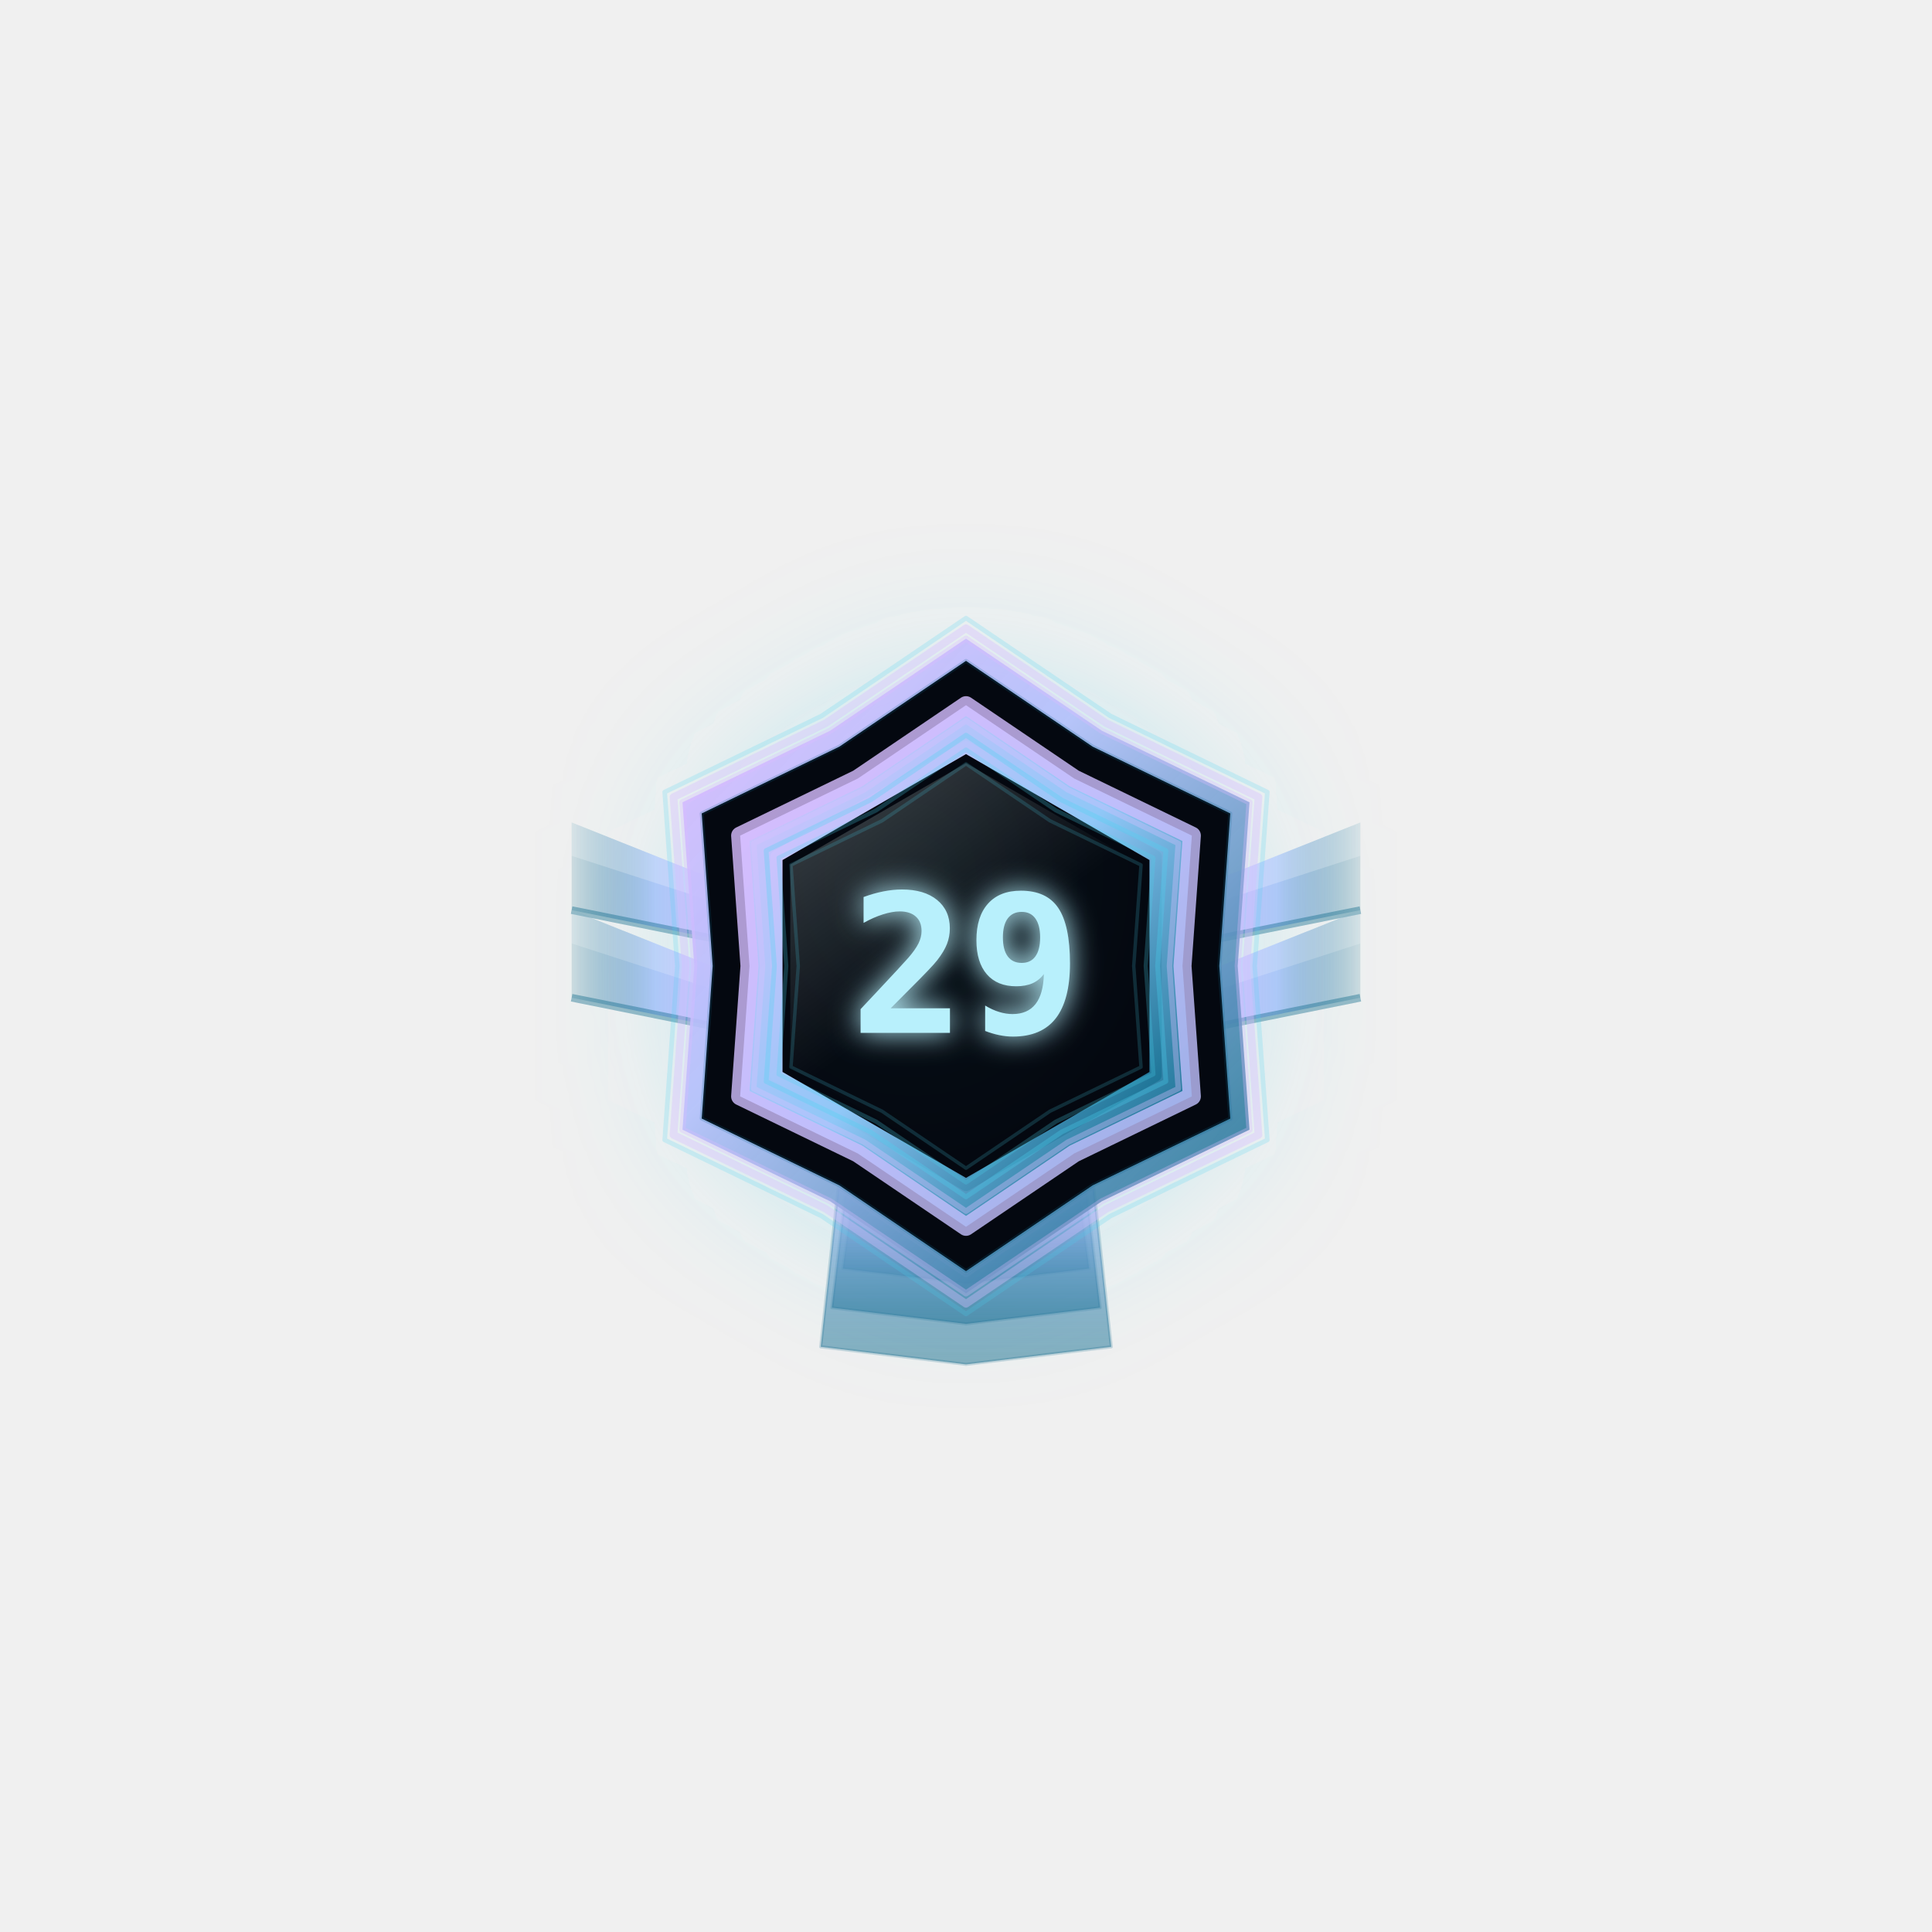
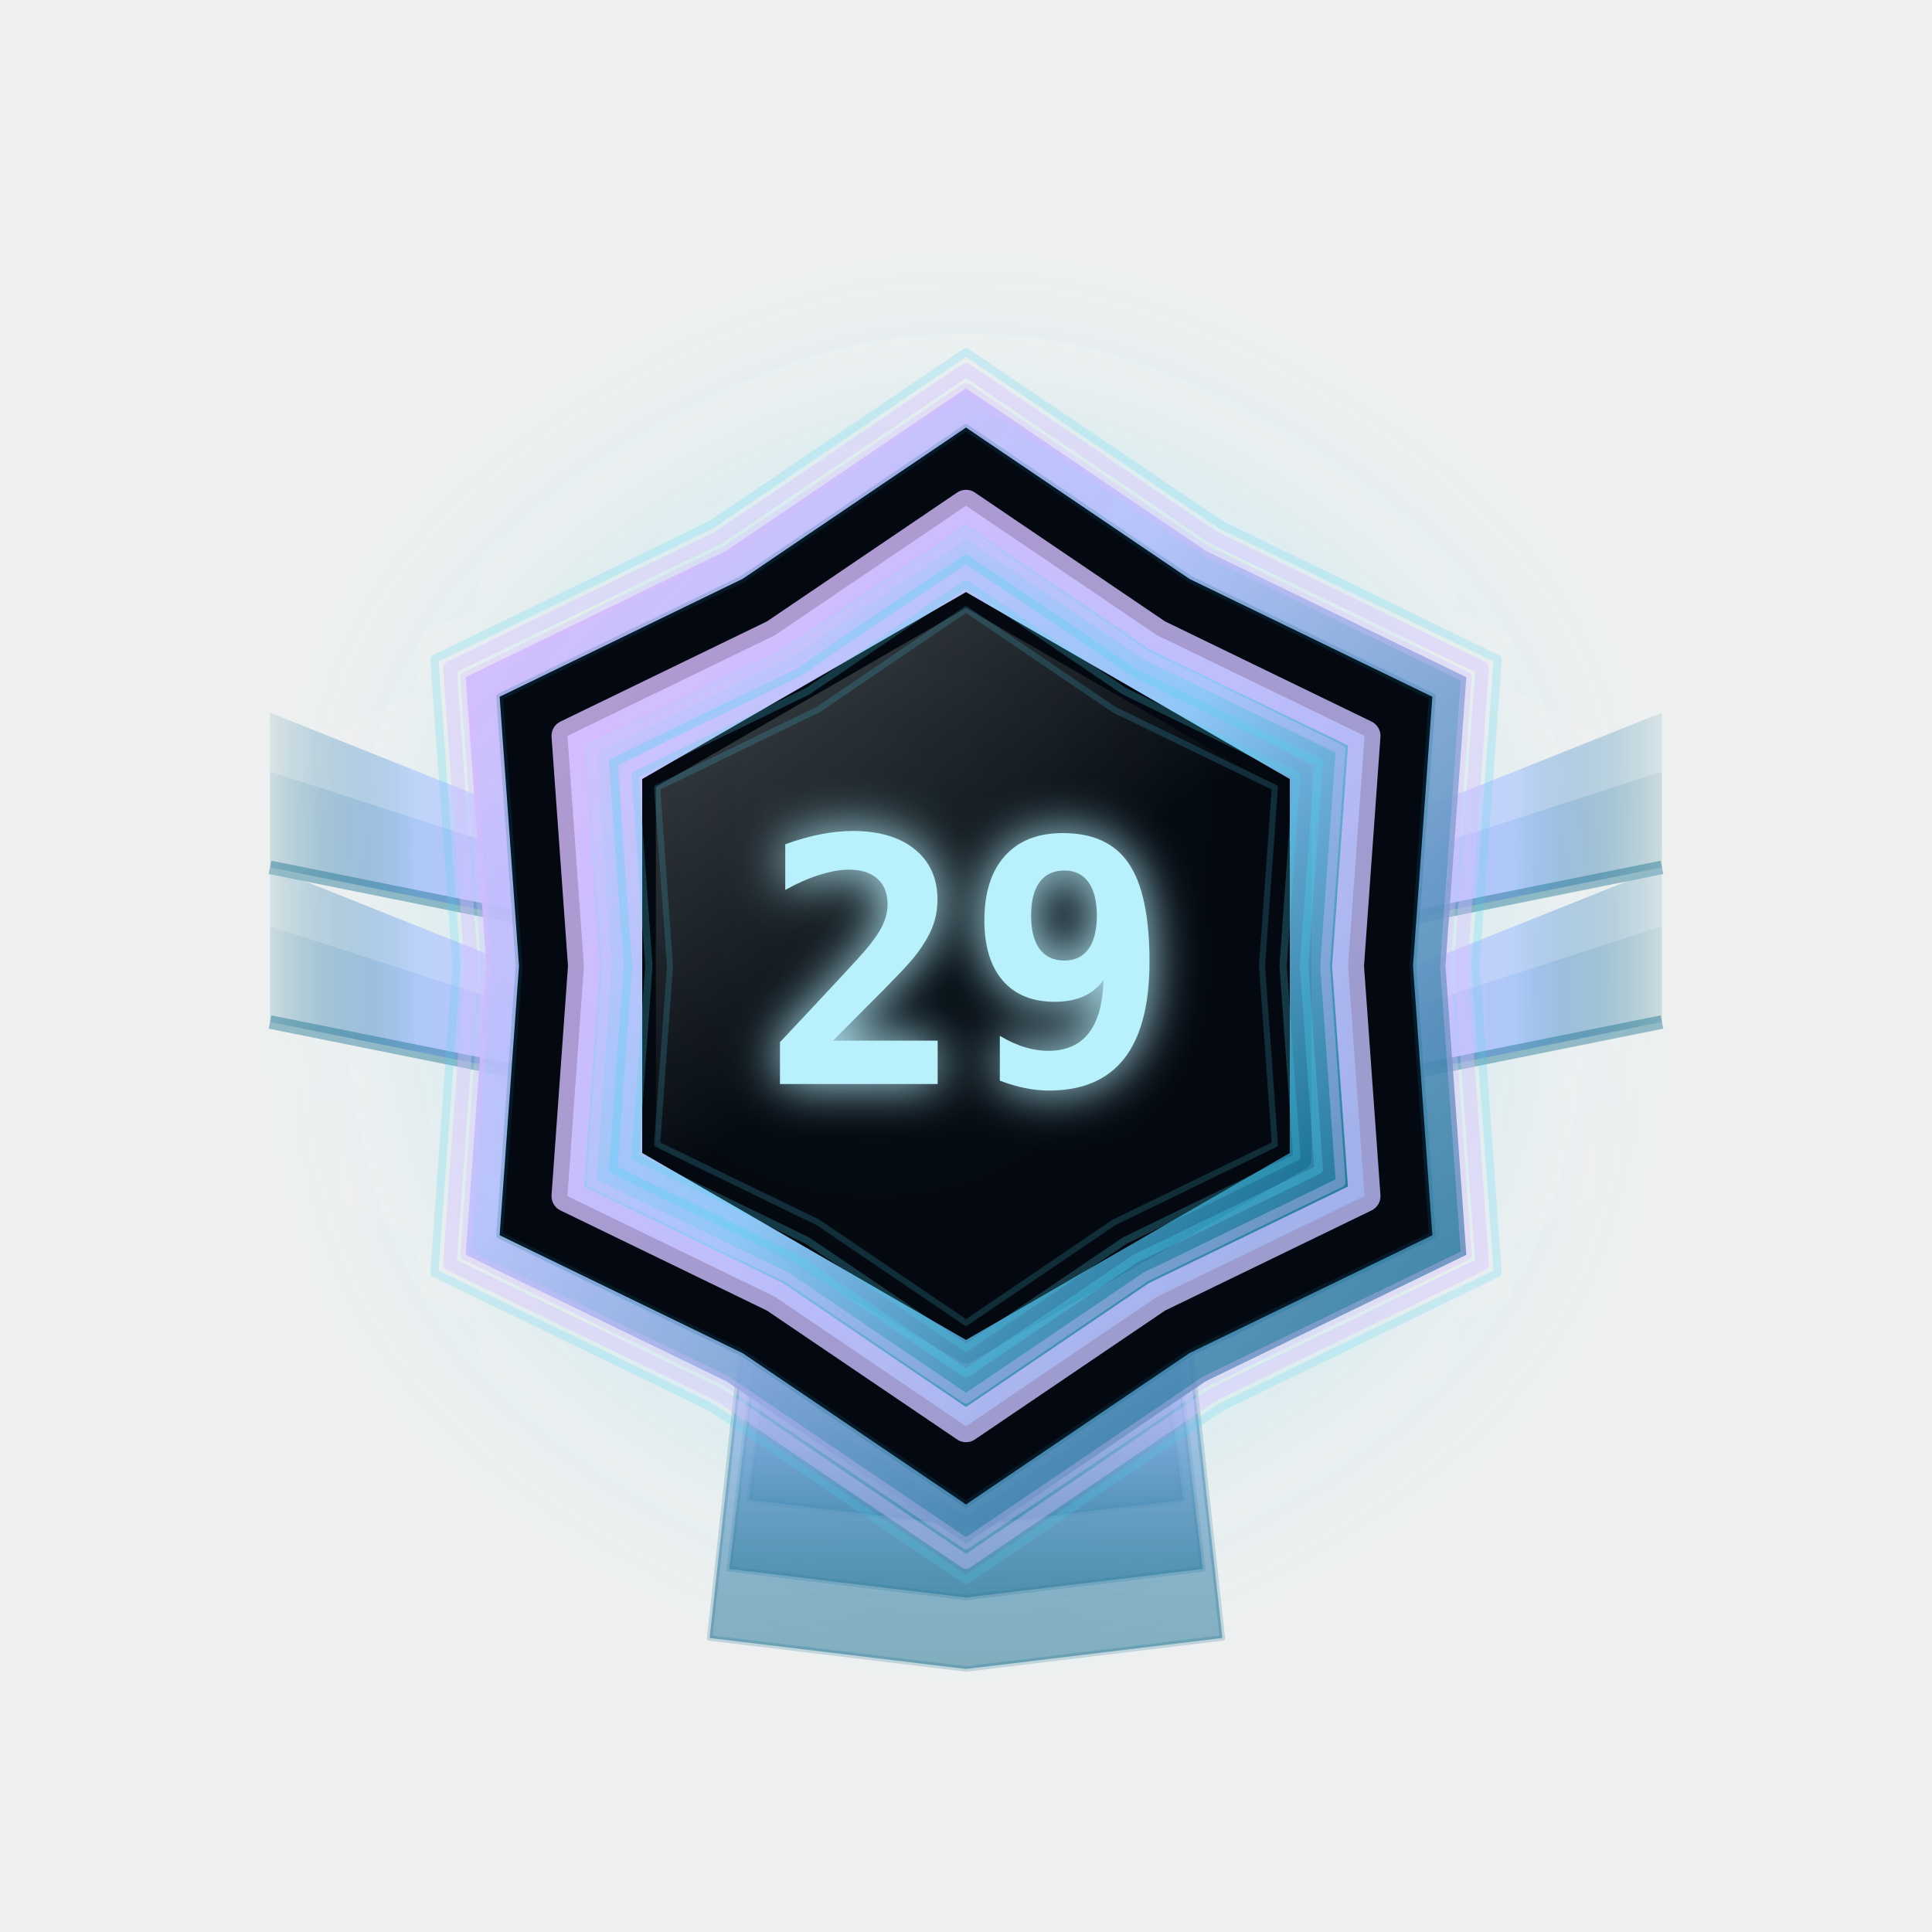
- <svg xmlns="http://www.w3.org/2000/svg" width="252" height="252" viewBox="-84 -84 252 252">
+ <svg xmlns="http://www.w3.org/2000/svg" width="142.80" height="142.80" viewBox="-29.40 -29.40 142.80 142.80">
  <defs>
    <radialGradient id="bgysc9d" cx="35%" cy="28%" r="72%">
      <stop offset="0%" stop-color="#081218" />
      <stop offset="100%" stop-color="#040810" />
    </radialGradient>
    <linearGradient id="rimysc9d" x1="5%" y1="5%" x2="95%" y2="95%">
      <stop offset="0%" stop-color="#d6c2fe" />
      <stop offset="50%" stop-color="#90c7f7" />
      <stop offset="100%" stop-color="#0c6888" />
    </linearGradient>
    <linearGradient id="transRingysc9d" x1="0%" y1="0%" x2="100%" y2="100%">
      <stop offset="0%" stop-color="#dbbbff" />
      <stop offset="100%" stop-color="#babffb" />
    </linearGradient>
    <linearGradient id="shysc9d" x1="18%" y1="0%" x2="82%" y2="100%">
      <stop offset="0%" stop-color="white" stop-opacity="0.2" />
      <stop offset="50%" stop-color="white" stop-opacity="0" />
    </linearGradient>
    <filter id="glysc9d" x="-40%" y="-40%" width="180%" height="180%">
      <feGaussianBlur stdDeviation="1.8" result="b" />
      <feMerge>
        <feMergeNode in="b" />
        <feMergeNode in="SourceGraphic" />
      </feMerge>
    </filter>
    <filter id="haloysc9d" x="-150%" y="-150%" width="500%" height="500%">
      <feGaussianBlur stdDeviation="12" result="b" />
      <feMerge>
        <feMergeNode in="b" />
        <feMergeNode in="SourceGraphic" />
      </feMerge>
    </filter>
    <linearGradient id="pgysc9d_0" x1="5%" y1="0%" x2="95%" y2="100%">
      <stop offset="0%" stop-color="#cad5fd" stop-opacity="0.95" />
      <stop offset="38%" stop-color="#7fcaf5" stop-opacity="0.9" />
      <stop offset="100%" stop-color="#0c6888" stop-opacity="0.85" />
    </linearGradient>
    <linearGradient id="pgysc9d_1" x1="5%" y1="0%" x2="95%" y2="100%">
      <stop offset="0%" stop-color="#cad5fd" stop-opacity="0.95" />
      <stop offset="38%" stop-color="#7fcaf5" stop-opacity="0.9" />
      <stop offset="100%" stop-color="#0c6888" stop-opacity="0.85" />
    </linearGradient>
    <linearGradient id="pgysc9d_2" x1="5%" y1="0%" x2="95%" y2="100%">
      <stop offset="0%" stop-color="#dbbaff" stop-opacity="0.95" />
      <stop offset="38%" stop-color="#b3c0fb" stop-opacity="0.9" />
      <stop offset="100%" stop-color="#0c6888" stop-opacity="0.85" />
    </linearGradient>
    <linearGradient id="apysc9d_0" x1="0%" y1="0%" x2="0%" y2="100%">
      <stop offset="0%" stop-color="#d8c0ff" />
      <stop offset="100%" stop-color="#0c6888" stop-opacity="0.65" />
    </linearGradient>
    <linearGradient id="apysc9d_1" x1="0%" y1="0%" x2="0%" y2="100%">
      <stop offset="0%" stop-color="#a5c3f9" />
      <stop offset="100%" stop-color="#0c6888" stop-opacity="0.65" />
    </linearGradient>
    <linearGradient id="apysc9d_2" x1="0%" y1="0%" x2="0%" y2="100%">
      <stop offset="0%" stop-color="#a5c3f9" />
      <stop offset="100%" stop-color="#0c6888" stop-opacity="0.65" />
    </linearGradient>
    <linearGradient id="csysc9d_L0" x1="100%" y1="50%" x2="0%" y2="50%">
      <stop offset="0%" stop-color="#d8c0ff" stop-opacity="1.0" />
      <stop offset="55%" stop-color="#a5c3f9" stop-opacity="0.88" />
      <stop offset="100%" stop-color="#0c6888" stop-opacity="0.15" />
    </linearGradient>
    <linearGradient id="csysc9d_R0" x1="0%" y1="50%" x2="100%" y2="50%">
      <stop offset="0%" stop-color="#d8c0ff" stop-opacity="1.0" />
      <stop offset="55%" stop-color="#a5c3f9" stop-opacity="0.88" />
      <stop offset="100%" stop-color="#0c6888" stop-opacity="0.15" />
    </linearGradient>
    <linearGradient id="csysc9d_L1" x1="100%" y1="50%" x2="0%" y2="50%">
      <stop offset="0%" stop-color="#d8c0ff" stop-opacity="1.0" />
      <stop offset="55%" stop-color="#a5c3f9" stop-opacity="0.88" />
      <stop offset="100%" stop-color="#0c6888" stop-opacity="0.15" />
    </linearGradient>
    <linearGradient id="csysc9d_R1" x1="0%" y1="50%" x2="100%" y2="50%">
      <stop offset="0%" stop-color="#d8c0ff" stop-opacity="1.0" />
      <stop offset="55%" stop-color="#a5c3f9" stop-opacity="0.88" />
      <stop offset="100%" stop-color="#0c6888" stop-opacity="0.15" />
    </linearGradient>
  </defs>
  <path d="M71.46,24.99 L70.24,42.00L71.46,59.01 L56.12,66.45L42.00,76.02 L27.88,66.45L12.54,59.01 L13.76,42.00L12.54,24.99 L27.88,17.55L42.00,7.98 L56.12,17.55Z" fill="#4ad4f0" fill-opacity="0.55" filter="url(#haloysc9d)" />
  <path d="M27.88,66.45 L42.00,76.02 L56.12,66.45 L58.06,81.46 L42.00,83.40 L25.94,81.46 Z" fill="url(#apysc9d_0)" opacity="0.9" />
  <path d="M27.88,66.45 L42.00,76.02 L56.12,66.45" fill="none" stroke="#d8c0ff" stroke-width="0.9" stroke-opacity="0.52" stroke-linejoin="round" />
  <path d="M27.88,66.45 L42.00,76.02 L56.12,66.45 L58.06,81.46 L42.00,83.40 L25.94,81.46 Z" fill="none" stroke="#0c6888" stroke-width="0.4" stroke-opacity="0.2" stroke-linejoin="round" />
  <path d="M26.61,68.65 L42.00,79.08 L57.39,68.65 L59.50,86.57 L42.00,88.68 L24.50,86.57 Z" fill="url(#apysc9d_1)" opacity="0.82" />
  <path d="M26.61,68.65 L42.00,79.08 L57.39,68.65" fill="none" stroke="#d8c0ff" stroke-width="0.9" stroke-opacity="0.42" stroke-linejoin="round" />
  <path d="M26.61,68.65 L42.00,79.08 L57.39,68.65 L59.50,86.57 L42.00,88.68 L24.50,86.57 Z" fill="none" stroke="#0c6888" stroke-width="0.4" stroke-opacity="0.2" stroke-linejoin="round" />
  <path d="M25.34,70.86 L42.00,82.14 L58.66,70.86 L60.95,91.67 L42.00,93.96 L23.05,91.67 Z" fill="url(#apysc9d_2)" opacity="0.74" />
  <path d="M25.34,70.86 L42.00,82.14 L58.66,70.86" fill="none" stroke="#d8c0ff" stroke-width="0.9" stroke-opacity="0.32" stroke-linejoin="round" />
  <path d="M25.34,70.86 L42.00,82.14 L58.66,70.86 L60.95,91.67 L42.00,93.96 L23.05,91.67 Z" fill="none" stroke="#0c6888" stroke-width="0.4" stroke-opacity="0.2" stroke-linejoin="round" />
  <polygon points="14.85,32.97 14.85,39.60 -9.44,34.71 -9.44,23.28" fill="url(#csysc9d_L0)" />
  <polygon points="69.15,32.97 69.15,39.60 93.44,34.71 93.44,23.28" fill="url(#csysc9d_R0)" />
  <polygon points="14.85,32.97 14.85,35.49 -9.44,27.63 -9.44,23.28" fill="white" opacity="0.22" />
  <polygon points="69.15,32.97 69.15,35.49 93.44,27.63 93.44,23.28" fill="white" opacity="0.22" />
  <line x1="14.85" y1="39.60" x2="-9.44" y2="34.71" stroke="#0c6888" stroke-width="1.0" stroke-opacity="0.4" />
  <line x1="69.15" y1="39.60" x2="93.44" y2="34.71" stroke="#0c6888" stroke-width="1.0" stroke-opacity="0.4" />
  <polygon points="14.85,44.40 14.85,51.03 -9.44,46.14 -9.44,34.71" fill="url(#csysc9d_L1)" />
  <polygon points="69.15,44.40 69.15,51.03 93.44,46.14 93.44,34.71" fill="url(#csysc9d_R1)" />
  <polygon points="14.85,44.40 14.85,46.92 -9.44,39.06 -9.44,34.71" fill="white" opacity="0.18" />
  <polygon points="69.15,44.40 69.15,46.92 93.44,39.06 93.44,34.71" fill="white" opacity="0.18" />
  <line x1="14.85" y1="51.03" x2="-9.44" y2="46.14" stroke="#0c6888" stroke-width="1.0" stroke-opacity="0.4" />
  <line x1="69.15" y1="51.03" x2="93.44" y2="46.14" stroke="#0c6888" stroke-width="1.0" stroke-opacity="0.4" />
  <path d="M73.97,23.54 L72.64,42.00L73.97,60.46 L57.32,68.53L42.00,78.91 L26.68,68.53L10.03,60.46 L11.36,42.00L10.03,23.54 L26.68,15.47L42.00,5.09 L57.32,15.47Z" fill="url(#pgysc9d_0)" />
  <path d="M71.46,24.99 L70.24,42.00L71.46,59.01 L56.12,66.45L42.00,76.02 L27.88,66.45L12.54,59.01 L13.76,42.00L12.54,24.99 L27.88,17.55L42.00,7.98 L56.12,17.55Z" fill="#040810" />
  <path d="M73.97,23.54 L72.64,42.00L73.97,60.46 L57.32,68.53L42.00,78.91 L26.68,68.53L10.03,60.46 L11.36,42.00L10.03,23.54 L26.68,15.47L42.00,5.09 L57.32,15.47Z" fill="none" stroke="#cad5fd" stroke-width="0.8" stroke-opacity="0.48" stroke-linejoin="round" />
  <path d="M71.46,24.99 L70.24,42.00L71.46,59.01 L56.12,66.45L42.00,76.02 L27.88,66.45L12.54,59.01 L13.76,42.00L12.54,24.99 L27.88,17.55L42.00,7.98 L56.12,17.55Z" fill="none" stroke="#0c6888" stroke-width="0.5" stroke-opacity="0.28" stroke-linejoin="round" />
  <path d="M76.47,22.10 L75.04,42.00L76.47,61.90 L58.52,70.61L42.00,81.80 L25.48,70.61L7.53,61.90 L8.96,42.00L7.53,22.10 L25.48,13.39L42.00,2.20 L58.52,13.39Z" fill="url(#pgysc9d_1)" />
  <path d="M73.97,23.54 L72.64,42.00L73.97,60.46 L57.32,68.53L42.00,78.91 L26.68,68.53L10.03,60.46 L11.36,42.00L10.03,23.54 L26.68,15.47L42.00,5.09 L57.32,15.47Z" fill="#040810" />
  <path d="M76.47,22.10 L75.04,42.00L76.47,61.90 L58.52,70.61L42.00,81.80 L25.48,70.61L7.53,61.90 L8.96,42.00L7.53,22.10 L25.48,13.39L42.00,2.20 L58.52,13.39Z" fill="none" stroke="#cad5fd" stroke-width="0.8" stroke-opacity="0.4" stroke-linejoin="round" />
  <path d="M73.97,23.54 L72.64,42.00L73.97,60.46 L57.32,68.53L42.00,78.91 L26.68,68.53L10.03,60.46 L11.36,42.00L10.03,23.54 L26.68,15.47L42.00,5.09 L57.32,15.47Z" fill="none" stroke="#0c6888" stroke-width="0.5" stroke-opacity="0.24" stroke-linejoin="round" />
  <path d="M78.98,20.65 L77.44,42.00L78.98,63.35 L59.72,72.69L42.00,84.70 L24.28,72.69L5.02,63.35 L6.56,42.00L5.02,20.65 L24.28,11.31L42.00,-0.70 L59.72,11.31Z" fill="url(#pgysc9d_2)" />
  <path d="M76.47,22.10 L75.04,42.00L76.47,61.90 L58.52,70.61L42.00,81.80 L25.48,70.61L7.53,61.90 L8.96,42.00L7.53,22.10 L25.48,13.39L42.00,2.20 L58.52,13.39Z" fill="#040810" />
  <path d="M78.98,20.65 L77.44,42.00L78.98,63.35 L59.72,72.69L42.00,84.70 L24.28,72.69L5.02,63.35 L6.56,42.00L5.02,20.65 L24.28,11.31L42.00,-0.70 L59.72,11.31Z" fill="none" stroke="#dbbaff" stroke-width="0.8" stroke-opacity="0.32" stroke-linejoin="round" />
  <path d="M76.47,22.10 L75.04,42.00L76.47,61.90 L58.52,70.61L42.00,81.80 L25.48,70.61L7.53,61.90 L8.96,42.00L7.53,22.10 L25.48,13.39L42.00,2.20 L58.52,13.39Z" fill="none" stroke="#0c6888" stroke-width="0.5" stroke-opacity="0.2" stroke-linejoin="round" />
  <path d="M80.15,19.97 L78.57,42.00L80.15,64.03 L60.28,73.67L42.00,86.06 L23.72,73.67L3.85,64.03 L5.43,42.00L3.85,19.97 L23.72,10.33L42.00,-2.06 L60.28,10.33Z" fill="none" stroke="#d9beff" stroke-width="1.0" stroke-opacity="0.38" stroke-linejoin="round" />
  <path d="M81.30,19.31 L79.66,42.00L81.30,64.69 L60.83,74.62L42.00,87.38 L23.17,74.62L2.70,64.69 L4.34,42.00L2.70,19.31 L23.17,9.38L42.00,-3.38 L60.83,9.38Z" fill="none" stroke="#4ad4f0" stroke-width="0.6" stroke-opacity="0.2" stroke-linejoin="round" />
  <path d="M71.46,24.99 L70.24,42.00L71.46,59.01 L56.12,66.45L42.00,76.02 L27.88,66.45L12.54,59.01 L13.76,42.00L12.54,24.99 L27.88,17.55L42.00,7.98 L56.12,17.55Z" fill="url(#rimysc9d)" />
  <path d="M66.73,27.72L66.73,56.28L42.00,70.56L17.27,56.28L17.27,27.72L42.00,13.44Z" fill="#040810" />
  <path d="M66.73,27.72L66.73,56.28L42.00,70.56L17.27,56.28L17.27,27.72L42.00,13.44Z" fill="none" stroke="url(#rimysc9d)" stroke-width="1.596" stroke-linejoin="round" />
  <path d="M64.92,28.77L64.92,55.23L42.00,68.46L19.08,55.23L19.08,28.77L42.00,15.54Z" fill="url(#bgysc9d)" />
  <path d="M64.92,28.77L64.92,55.23L42.00,68.46L19.08,55.23L19.08,28.77L42.00,15.54Z" fill="url(#shysc9d)" />
  <path d="M71.46,24.99 L70.24,42.00L71.46,59.01 L56.12,66.45L42.00,76.02 L27.88,66.45L12.54,59.01 L13.76,42.00L12.54,24.99 L27.88,17.55L42.00,7.98 L56.12,17.55Z" fill="none" stroke="url(#transRingysc9d)" stroke-width="2.352" stroke-opacity="0.81" stroke-linejoin="round" />
  <path d="M69.69,26.01 L68.54,42.00L69.69,57.99 L55.27,64.99L42.00,73.98 L28.73,64.99L14.31,57.99 L15.46,42.00L14.31,26.01 L28.73,19.01L42.00,10.02 L55.27,19.01Z" fill="none" stroke="#d8c0ff" stroke-width="0.72" stroke-opacity="0.36" stroke-linejoin="round" />
  <path d="M68.07,26.95 L66.99,42.00L68.07,57.05 L54.49,63.64L42.00,72.11 L29.51,63.64L15.93,57.05 L17.01,42.00L15.93,26.95 L29.51,20.36L42.00,11.89 L54.49,20.36Z" fill="none" stroke="#4ad4f0" stroke-width="0.63" stroke-opacity="0.3" stroke-linejoin="round" />
  <path d="M66.45,27.88 L65.44,42.00L66.45,56.12 L53.72,62.30L42.00,70.24 L30.28,62.30L17.55,56.12 L18.56,42.00L17.55,27.88 L30.28,21.70L42.00,13.76 L53.72,21.70Z" fill="none" stroke="#4ad4f0" stroke-width="0.54" stroke-opacity="0.24" stroke-linejoin="round" />
  <path d="M64.83,28.82 L63.88,42.00L64.83,55.18 L52.94,60.95L42.00,68.37 L31.06,60.95L19.17,55.18 L20.12,42.00L19.17,28.82 L31.06,23.05L42.00,15.63 L52.94,23.05Z" fill="none" stroke="#4ad4f0" stroke-width="0.45" stroke-opacity="0.18" stroke-linejoin="round" />
  <text x="42" y="42" text-anchor="middle" dominant-baseline="central" font-family="Orbitron,monospace" font-weight="900" font-size="25.2" fill="#b8f0fc" filter="url(#glysc9d)">29</text>
</svg>
